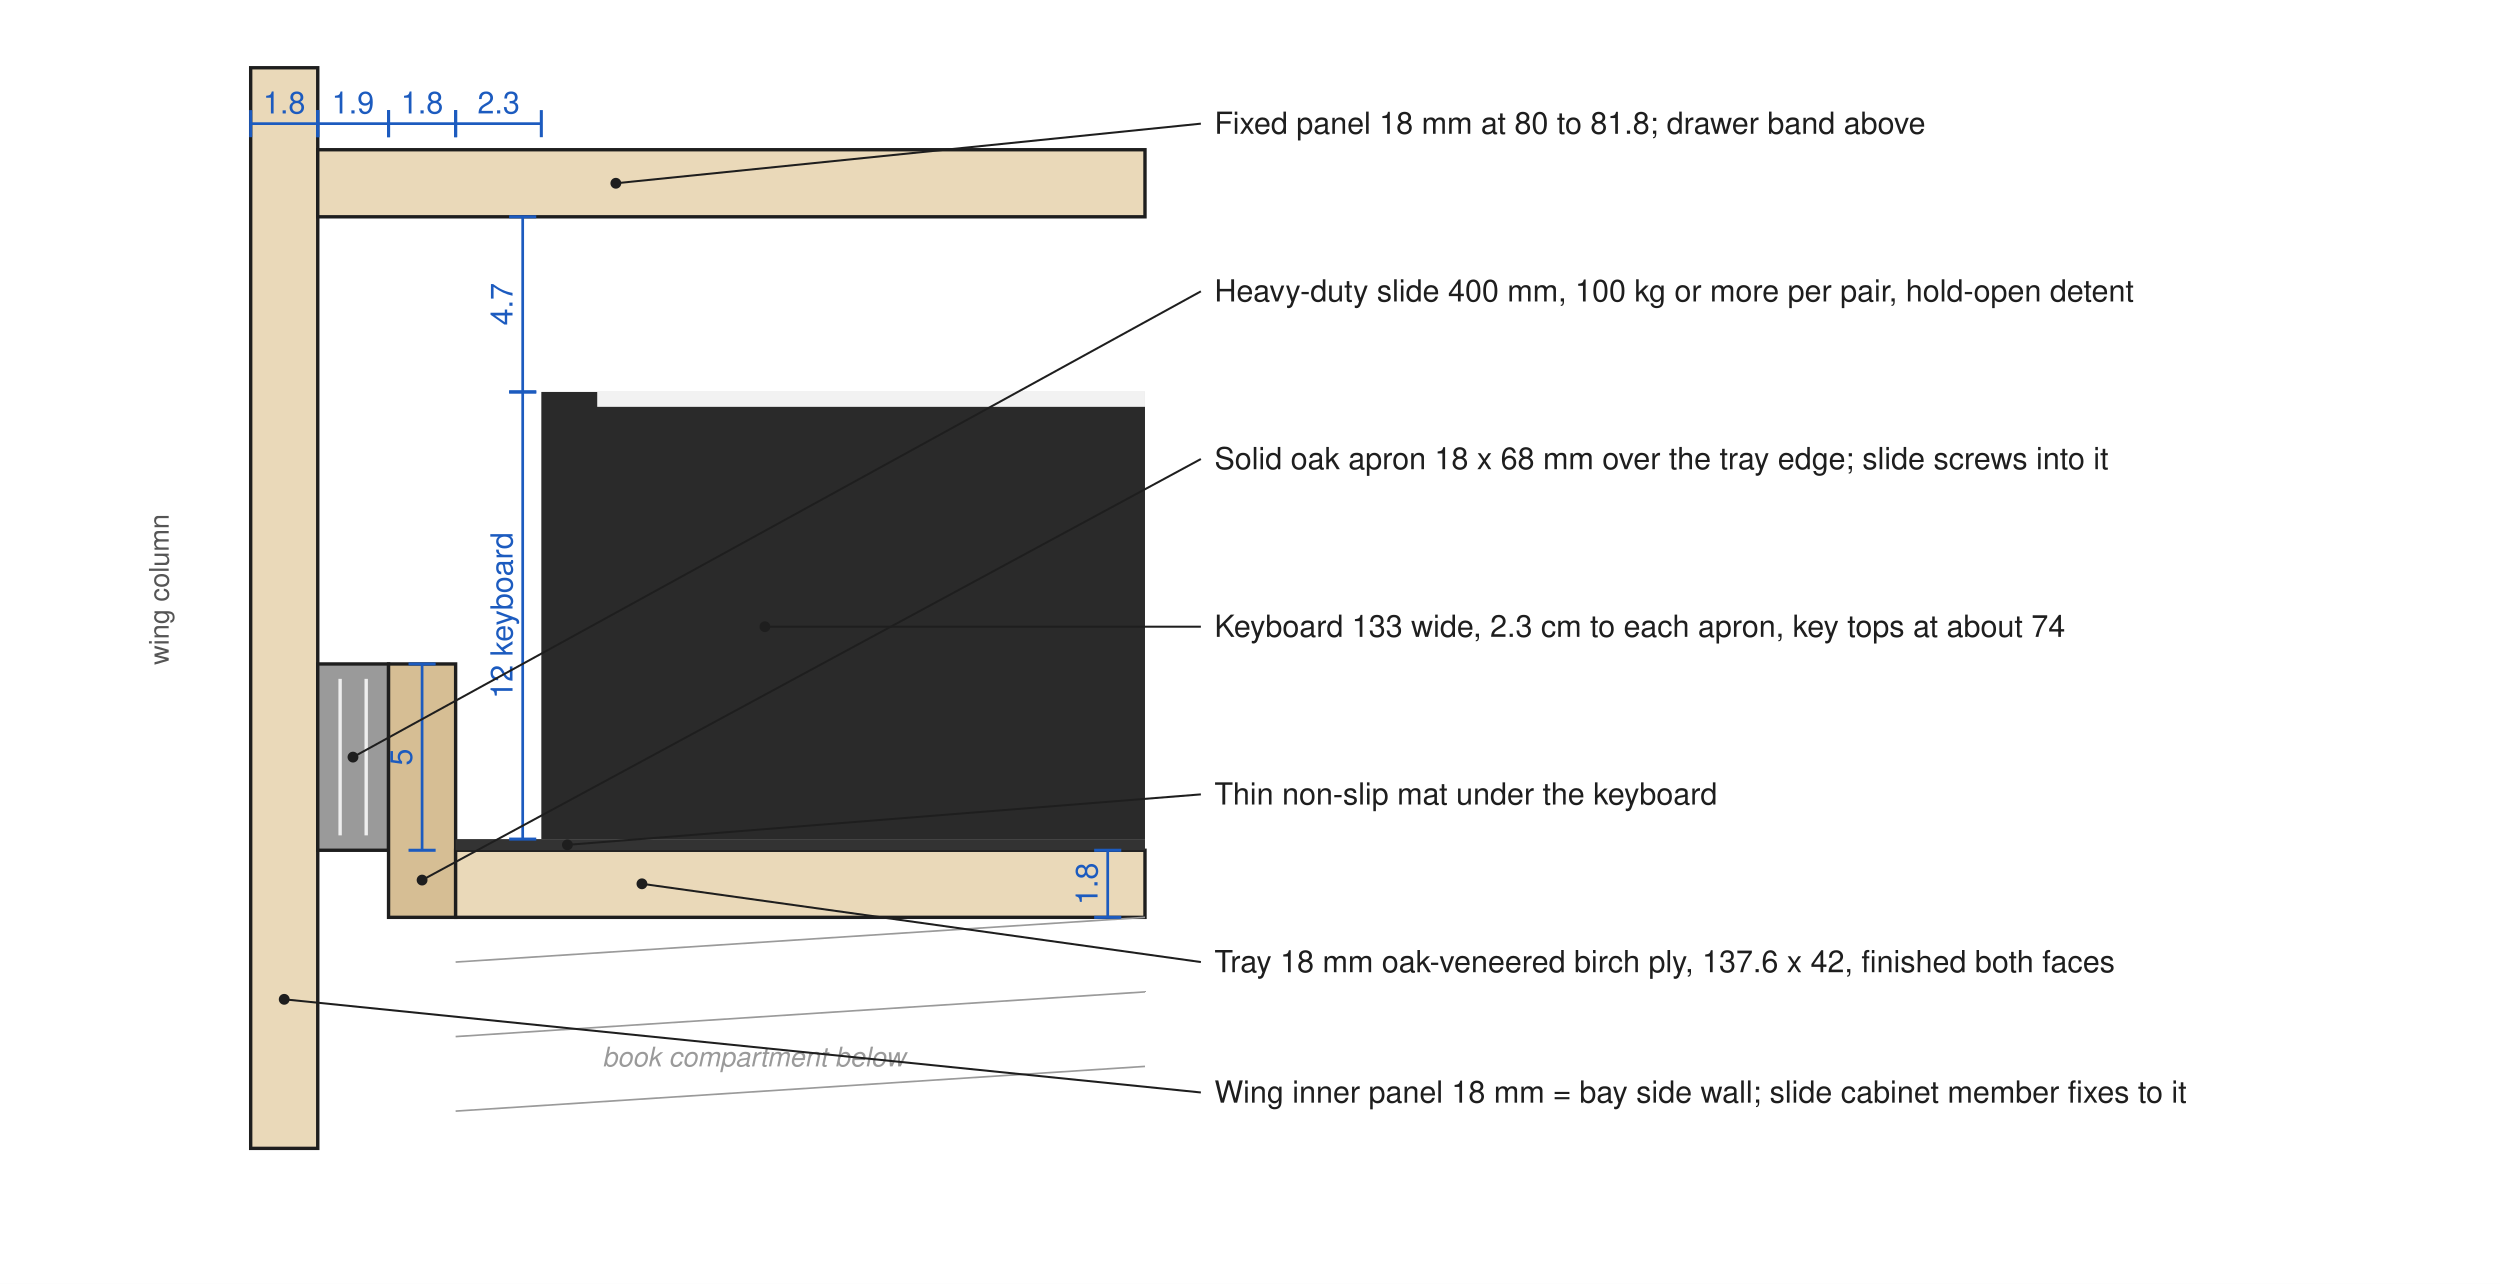
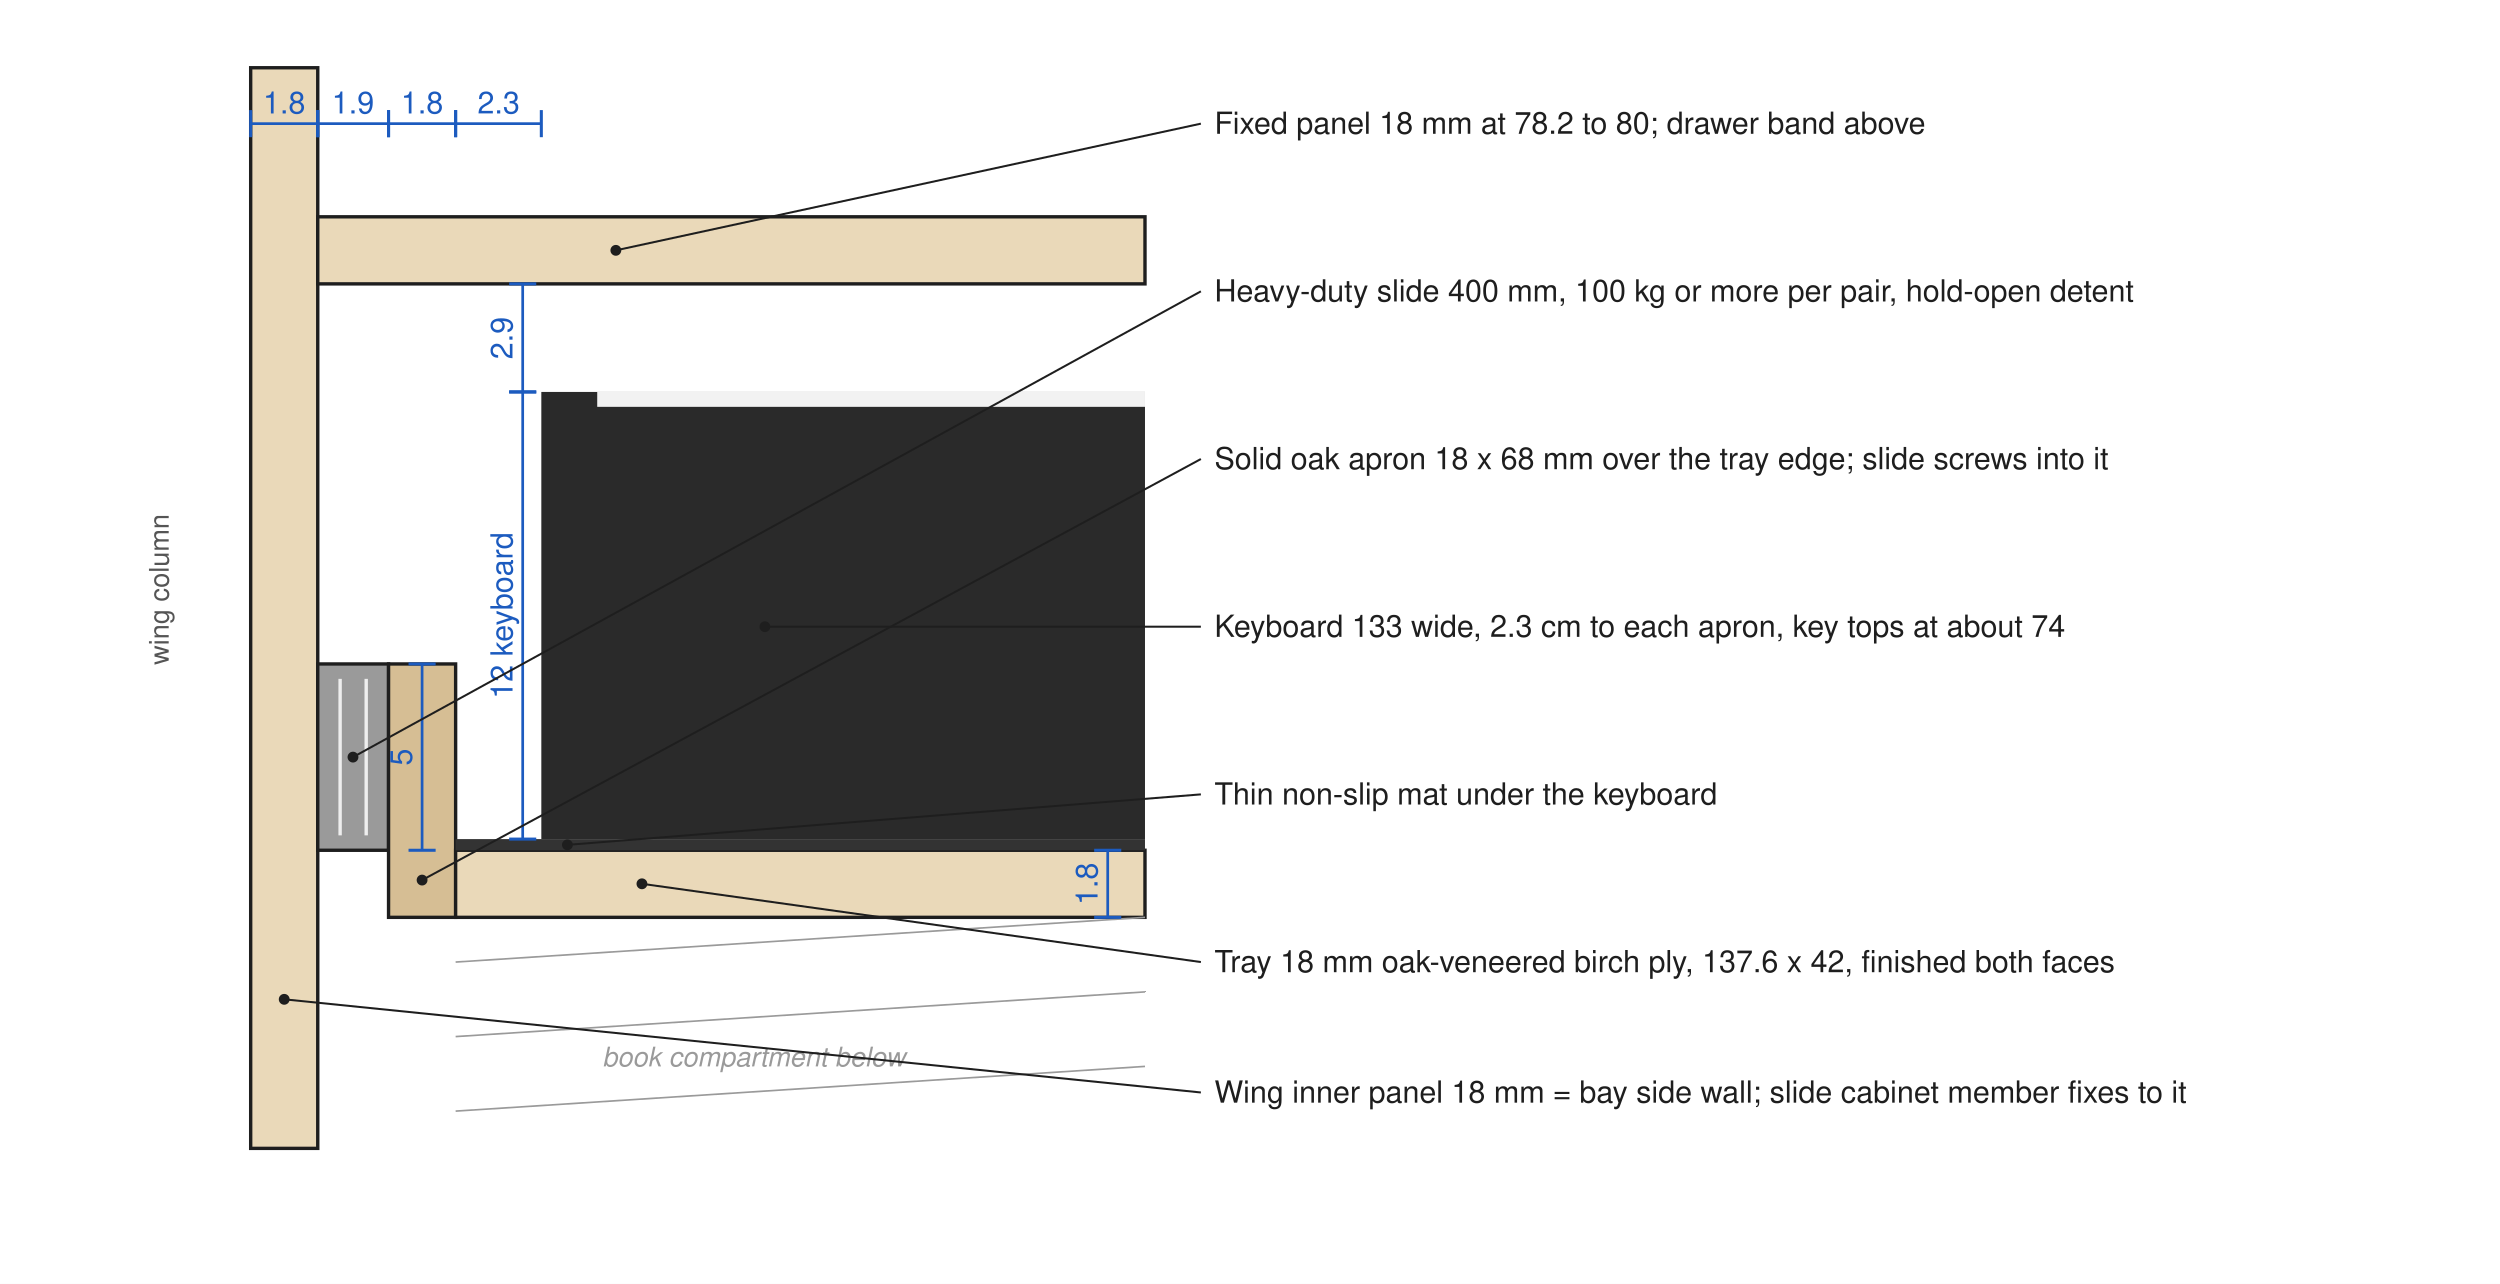
<svg xmlns="http://www.w3.org/2000/svg" viewBox="0 0 738 379" width="738" height="379" font-family="Helvetica Neue, Helvetica, Arial, sans-serif">
  <rect width="738" height="379" fill="white" />
  <rect x="74.0" y="20.0" width="19.8" height="319.0" fill="#EAD9B9" stroke="#1E1E1E" stroke-width="1.0" opacity="1.0" />
  <rect x="93.8" y="196.0" width="20.9" height="55.0" fill="#9a9a9a" stroke="#1E1E1E" stroke-width="1.0" opacity="1.0" />
  <line x1="100.4" y1="246.6" x2="100.4" y2="200.4" stroke="#eee" stroke-width="1" opacity="1.0" />
  <line x1="108.1" y1="246.6" x2="108.1" y2="200.4" stroke="#eee" stroke-width="1" opacity="1.0" />
  <rect x="114.7" y="196.0" width="19.8" height="74.8" fill="#D6BE94" stroke="#1E1E1E" stroke-width="1.0" opacity="1.0" />
  <rect x="134.5" y="251.0" width="203.5" height="19.8" fill="#EAD9B9" stroke="#1E1E1E" stroke-width="1.0" opacity="1.0" />
  <rect x="134.5" y="247.7" width="203.5" height="3.3" fill="#333" stroke="none" stroke-width="1.0" opacity="1.0" />
  <rect x="159.8" y="115.7" width="178.2" height="132.0" fill="#2A2A2A" stroke="none" stroke-width="1.0" opacity="1.0" />
  <rect x="176.3" y="115.7" width="161.7" height="4.4" fill="#f2f2f2" stroke="none" stroke-width="1.0" opacity="1.0" />
-   <rect x="93.8" y="44.2" width="244.2" height="19.8" fill="#EAD9B9" stroke="#1E1E1E" stroke-width="1.0" opacity="1.0" />
+   <rect x="93.8" y="64.0" width="244.2" height="19.8" fill="#EAD9B9" stroke="#1E1E1E" stroke-width="1.0" opacity="1.0" />
  <line x1="134.5" y1="328.0" x2="338.0" y2="314.8" stroke="#9A9A9A" stroke-width="0.5" opacity="1.0" />
  <line x1="134.5" y1="306.0" x2="338.0" y2="292.8" stroke="#9A9A9A" stroke-width="0.5" opacity="1.0" />
  <line x1="134.5" y1="284.0" x2="338.0" y2="270.8" stroke="#9A9A9A" stroke-width="0.5" opacity="1.0" />
  <text x="222.5" y="314.8" font-size="8" text-anchor="middle" fill="#9A9A9A" font-weight="normal" font-style="italic">book compartment below</text>
  <text x="49.8" y="174.0" font-size="8" text-anchor="middle" fill="#555" font-weight="normal" transform="rotate(-90 49.8 174.0)">wing column</text>
  <line x1="74.0" y1="36.5" x2="93.8" y2="36.5" stroke="#1C5BBF" stroke-width="0.8" opacity="1.0" />
  <line x1="74.0" y1="32.5" x2="74.0" y2="40.5" stroke="#1C5BBF" stroke-width="0.9" />
  <line x1="93.8" y1="32.5" x2="93.8" y2="40.5" stroke="#1C5BBF" stroke-width="0.9" />
  <text x="83.9" y="33.5" font-size="9" text-anchor="middle" fill="#1C5BBF" font-weight="normal">1.8</text>
  <line x1="93.8" y1="36.5" x2="114.7" y2="36.5" stroke="#1C5BBF" stroke-width="0.8" opacity="1.0" />
  <line x1="93.8" y1="32.5" x2="93.8" y2="40.5" stroke="#1C5BBF" stroke-width="0.9" />
  <line x1="114.7" y1="32.5" x2="114.7" y2="40.5" stroke="#1C5BBF" stroke-width="0.9" />
  <text x="104.2" y="33.5" font-size="9" text-anchor="middle" fill="#1C5BBF" font-weight="normal">1.9</text>
  <line x1="114.7" y1="36.5" x2="134.5" y2="36.5" stroke="#1C5BBF" stroke-width="0.8" opacity="1.0" />
  <line x1="114.7" y1="32.5" x2="114.7" y2="40.5" stroke="#1C5BBF" stroke-width="0.9" />
  <line x1="134.5" y1="32.5" x2="134.5" y2="40.5" stroke="#1C5BBF" stroke-width="0.9" />
  <text x="124.6" y="33.5" font-size="9" text-anchor="middle" fill="#1C5BBF" font-weight="normal">1.8</text>
  <line x1="134.5" y1="36.5" x2="159.8" y2="36.5" stroke="#1C5BBF" stroke-width="0.8" opacity="1.0" />
  <line x1="134.5" y1="32.5" x2="134.5" y2="40.5" stroke="#1C5BBF" stroke-width="0.9" />
  <line x1="159.8" y1="32.5" x2="159.8" y2="40.5" stroke="#1C5BBF" stroke-width="0.9" />
  <text x="147.2" y="33.5" font-size="9" text-anchor="middle" fill="#1C5BBF" font-weight="normal">2.3</text>
  <line x1="124.6" y1="251.0" x2="124.6" y2="196.0" stroke="#1C5BBF" stroke-width="0.8" opacity="1.0" />
  <line x1="120.6" y1="251.0" x2="128.6" y2="251.0" stroke="#1C5BBF" stroke-width="0.9" />
  <line x1="120.6" y1="196.0" x2="128.6" y2="196.0" stroke="#1C5BBF" stroke-width="0.9" />
  <text x="121.6" y="223.5" font-size="9" text-anchor="middle" fill="#1C5BBF" font-weight="normal" transform="rotate(-90 121.6 223.5)">5</text>
  <line x1="154.3" y1="247.7" x2="154.3" y2="115.7" stroke="#1C5BBF" stroke-width="0.8" opacity="1.0" />
  <line x1="150.3" y1="247.7" x2="158.3" y2="247.7" stroke="#1C5BBF" stroke-width="0.9" />
  <line x1="150.3" y1="115.7" x2="158.3" y2="115.7" stroke="#1C5BBF" stroke-width="0.9" />
  <text x="151.3" y="181.7" font-size="9" text-anchor="middle" fill="#1C5BBF" font-weight="normal" transform="rotate(-90 151.3 181.7)">12 keyboard</text>
-   <line x1="154.3" y1="115.7" x2="154.3" y2="64.0" stroke="#1C5BBF" stroke-width="0.8" opacity="1.0" />
+   <line x1="154.3" y1="115.7" x2="154.3" y2="83.8" stroke="#1C5BBF" stroke-width="0.8" opacity="1.0" />
  <line x1="150.3" y1="115.7" x2="158.3" y2="115.7" stroke="#1C5BBF" stroke-width="0.9" />
-   <line x1="150.3" y1="64.0" x2="158.3" y2="64.0" stroke="#1C5BBF" stroke-width="0.9" />
-   <text x="151.3" y="89.8" font-size="9" text-anchor="middle" fill="#1C5BBF" font-weight="normal" transform="rotate(-90 151.3 89.8)">4.7</text>
+   <line x1="150.3" y1="83.8" x2="158.3" y2="83.8" stroke="#1C5BBF" stroke-width="0.9" />
+   <text x="151.3" y="99.8" font-size="9" text-anchor="middle" fill="#1C5BBF" font-weight="normal" transform="rotate(-90 151.3 99.8)">2.9</text>
  <line x1="327.0" y1="270.8" x2="327.0" y2="251.0" stroke="#1C5BBF" stroke-width="0.8" opacity="1.0" />
  <line x1="323.0" y1="270.8" x2="331.0" y2="270.8" stroke="#1C5BBF" stroke-width="0.9" />
  <line x1="323.0" y1="251.0" x2="331.0" y2="251.0" stroke="#1C5BBF" stroke-width="0.9" />
  <text x="324.0" y="260.9" font-size="9" text-anchor="middle" fill="#1C5BBF" font-weight="normal" transform="rotate(-90 324.0 260.9)">1.8</text>
-   <line x1="181.8" y1="54.1" x2="354.5" y2="36.5" stroke="#1E1E1E" stroke-width="0.6" opacity="1.0" />
-   <circle cx="181.8" cy="54.1" r="1.6" fill="#1E1E1E" stroke="none" stroke-width="1.0" />
-   <text x="358.5" y="39.5" font-size="9" text-anchor="start" fill="#1E1E1E" font-weight="normal">Fixed panel 18 mm at 80 to 81.8; drawer band above</text>
+   <line x1="181.8" y1="73.9" x2="354.5" y2="36.5" stroke="#1E1E1E" stroke-width="0.6" opacity="1.0" />
+   <circle cx="181.8" cy="73.9" r="1.6" fill="#1E1E1E" stroke="none" stroke-width="1.0" />
+   <text x="358.5" y="39.5" font-size="9" text-anchor="start" fill="#1E1E1E" font-weight="normal">Fixed panel 18 mm at 78.2 to 80; drawer band above</text>
  <line x1="104.2" y1="223.5" x2="354.5" y2="86.0" stroke="#1E1E1E" stroke-width="0.6" opacity="1.0" />
  <circle cx="104.2" cy="223.5" r="1.6" fill="#1E1E1E" stroke="none" stroke-width="1.0" />
  <text x="358.5" y="89.0" font-size="9" text-anchor="start" fill="#1E1E1E" font-weight="normal">Heavy-duty slide 400 mm, 100 kg or more per pair, hold-open detent</text>
  <line x1="124.6" y1="259.8" x2="354.5" y2="135.5" stroke="#1E1E1E" stroke-width="0.6" opacity="1.0" />
  <circle cx="124.6" cy="259.8" r="1.6" fill="#1E1E1E" stroke="none" stroke-width="1.0" />
  <text x="358.5" y="138.5" font-size="9" text-anchor="start" fill="#1E1E1E" font-weight="normal">Solid oak apron 18 x 68 mm over the tray edge; slide screws into it</text>
  <line x1="225.8" y1="185.0" x2="354.5" y2="185.0" stroke="#1E1E1E" stroke-width="0.6" opacity="1.0" />
  <circle cx="225.8" cy="185.0" r="1.6" fill="#1E1E1E" stroke="none" stroke-width="1.0" />
  <text x="358.5" y="188.0" font-size="9" text-anchor="start" fill="#1E1E1E" font-weight="normal">Keyboard 133 wide, 2.3 cm to each apron, key tops at about 74</text>
  <line x1="167.5" y1="249.4" x2="354.5" y2="234.5" stroke="#1E1E1E" stroke-width="0.6" opacity="1.0" />
  <circle cx="167.5" cy="249.4" r="1.6" fill="#1E1E1E" stroke="none" stroke-width="1.0" />
  <text x="358.5" y="237.5" font-size="9" text-anchor="start" fill="#1E1E1E" font-weight="normal">Thin non-slip mat under the keyboard</text>
  <line x1="189.5" y1="260.9" x2="354.5" y2="284.0" stroke="#1E1E1E" stroke-width="0.6" opacity="1.0" />
  <circle cx="189.5" cy="260.9" r="1.6" fill="#1E1E1E" stroke="none" stroke-width="1.0" />
  <text x="358.5" y="287.0" font-size="9" text-anchor="start" fill="#1E1E1E" font-weight="normal">Tray 18 mm oak-veneered birch ply, 137.6 x 42, finished both faces</text>
  <line x1="83.9" y1="295.0" x2="354.5" y2="322.5" stroke="#1E1E1E" stroke-width="0.6" opacity="1.0" />
  <circle cx="83.9" cy="295.0" r="1.6" fill="#1E1E1E" stroke="none" stroke-width="1.0" />
  <text x="358.5" y="325.5" font-size="9" text-anchor="start" fill="#1E1E1E" font-weight="normal">Wing inner panel 18 mm = bay side wall; slide cabinet member fixes to it</text>
</svg>
